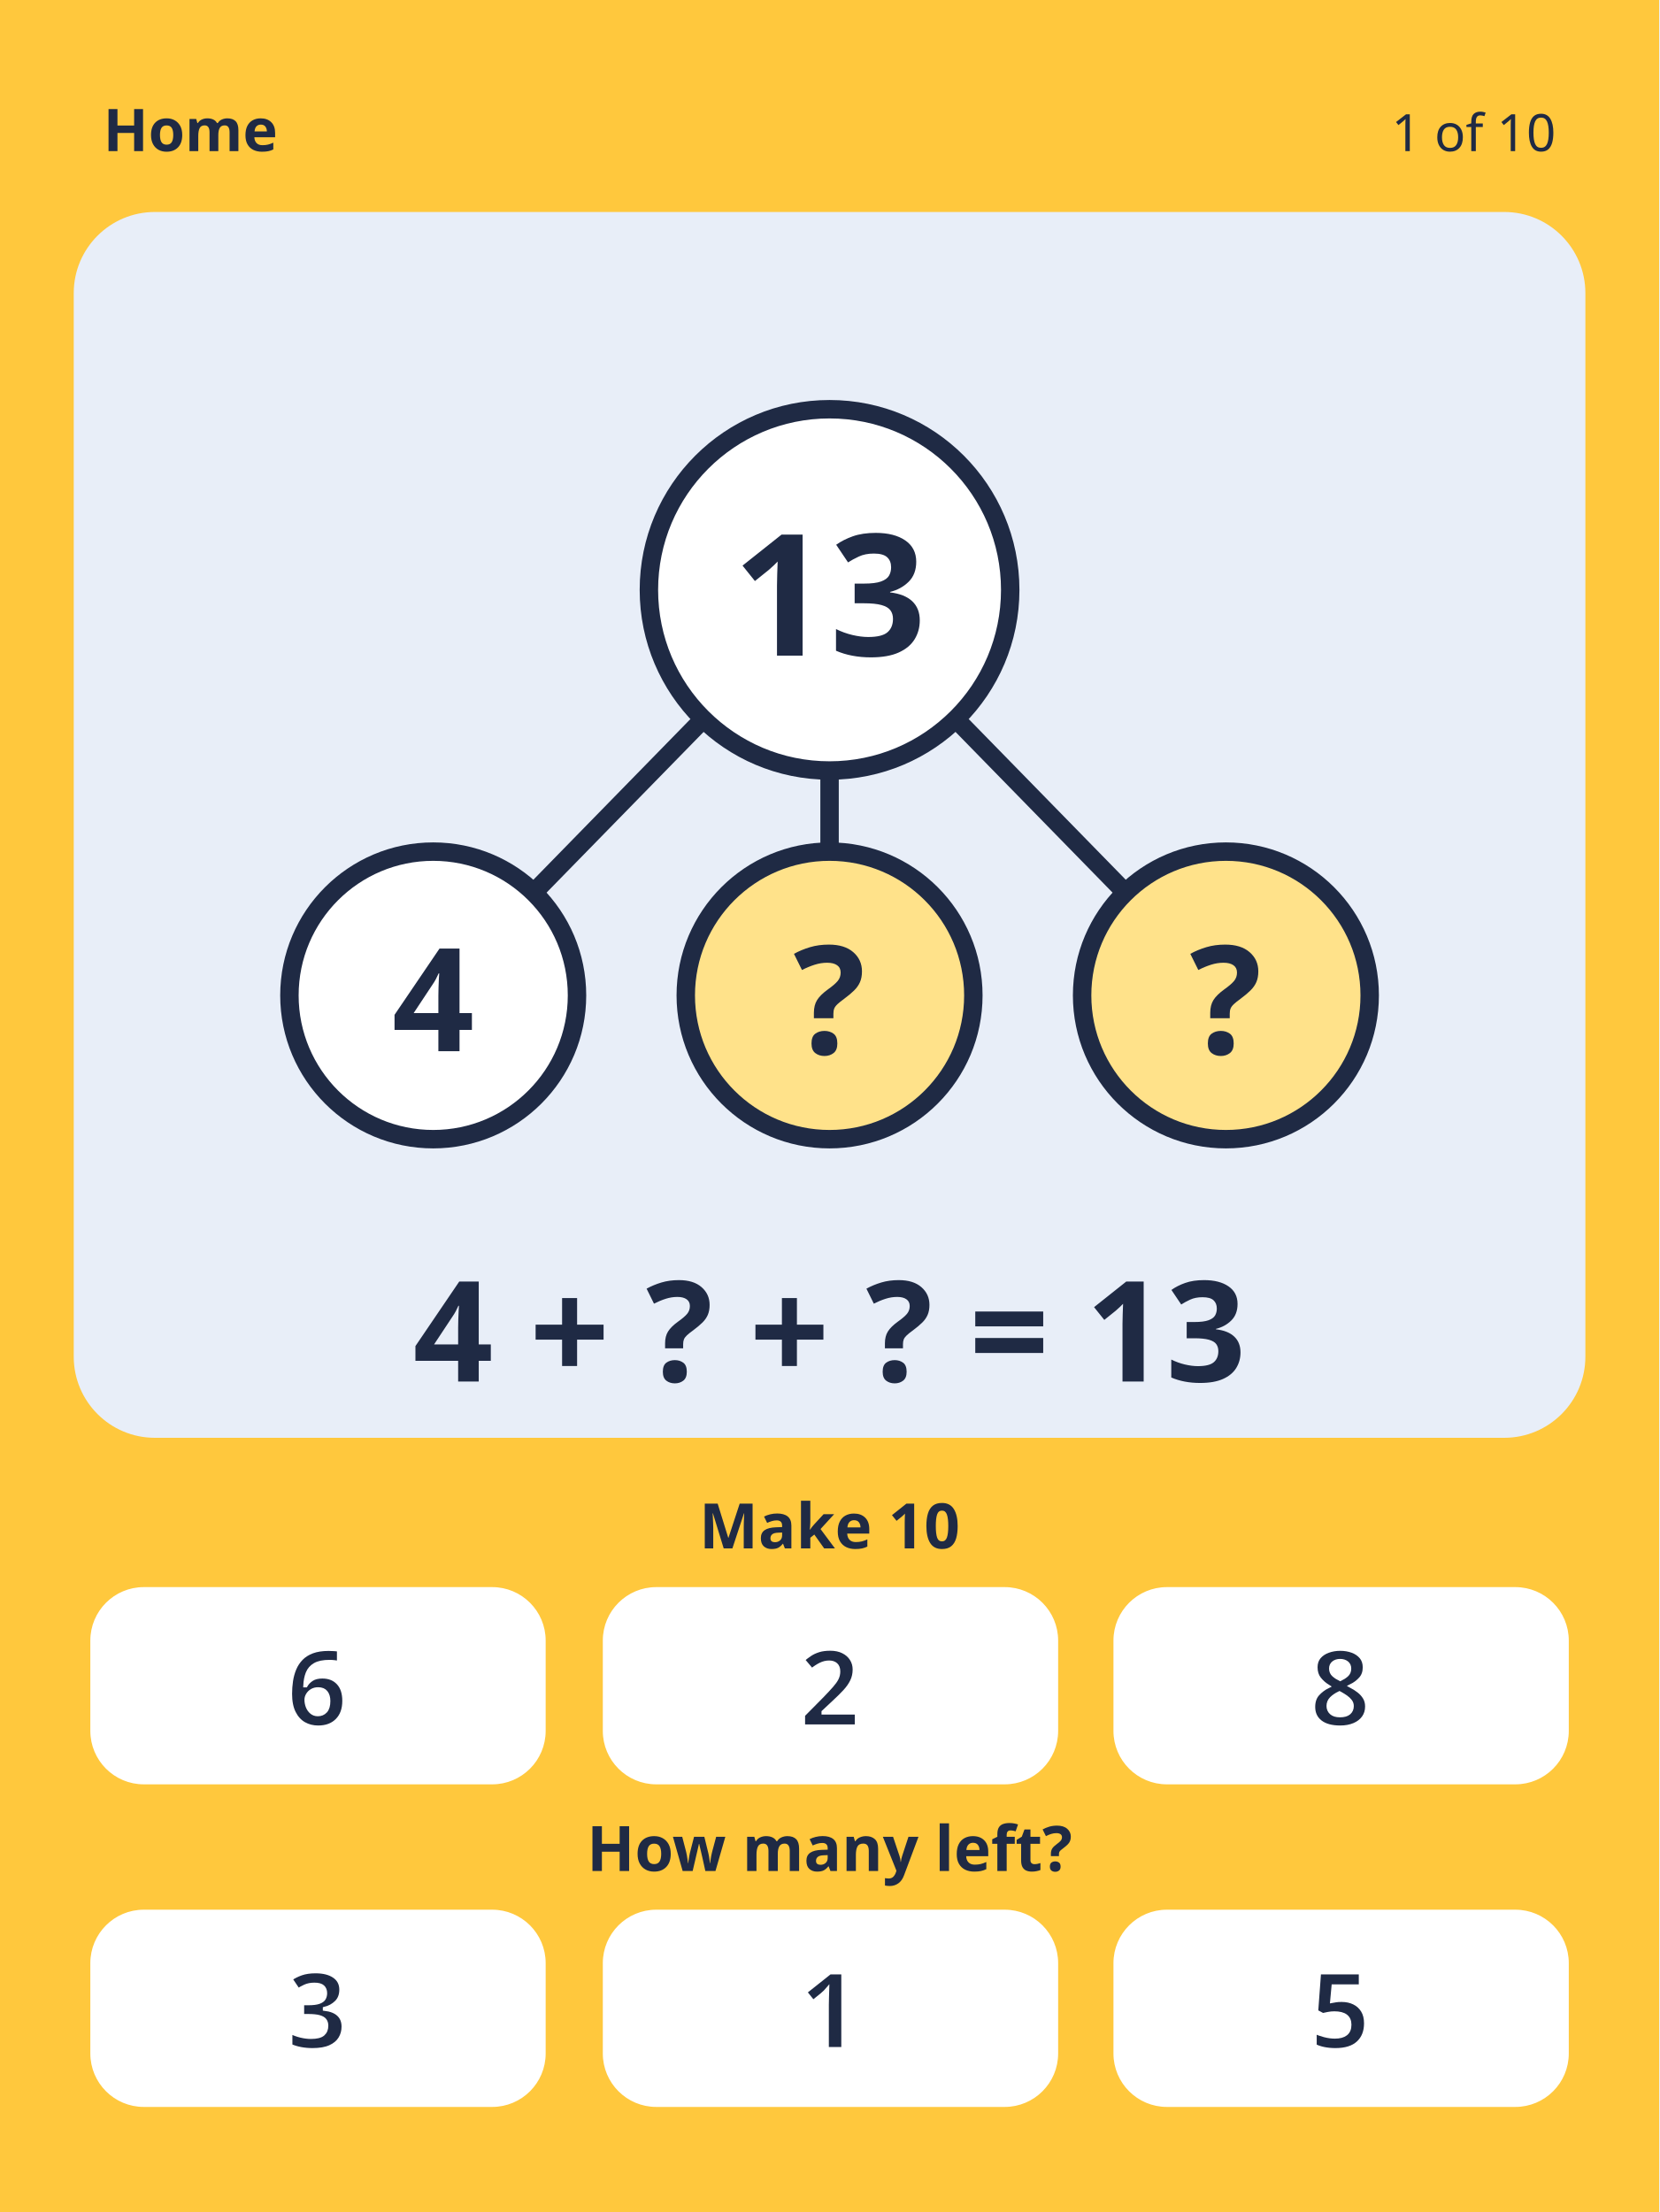
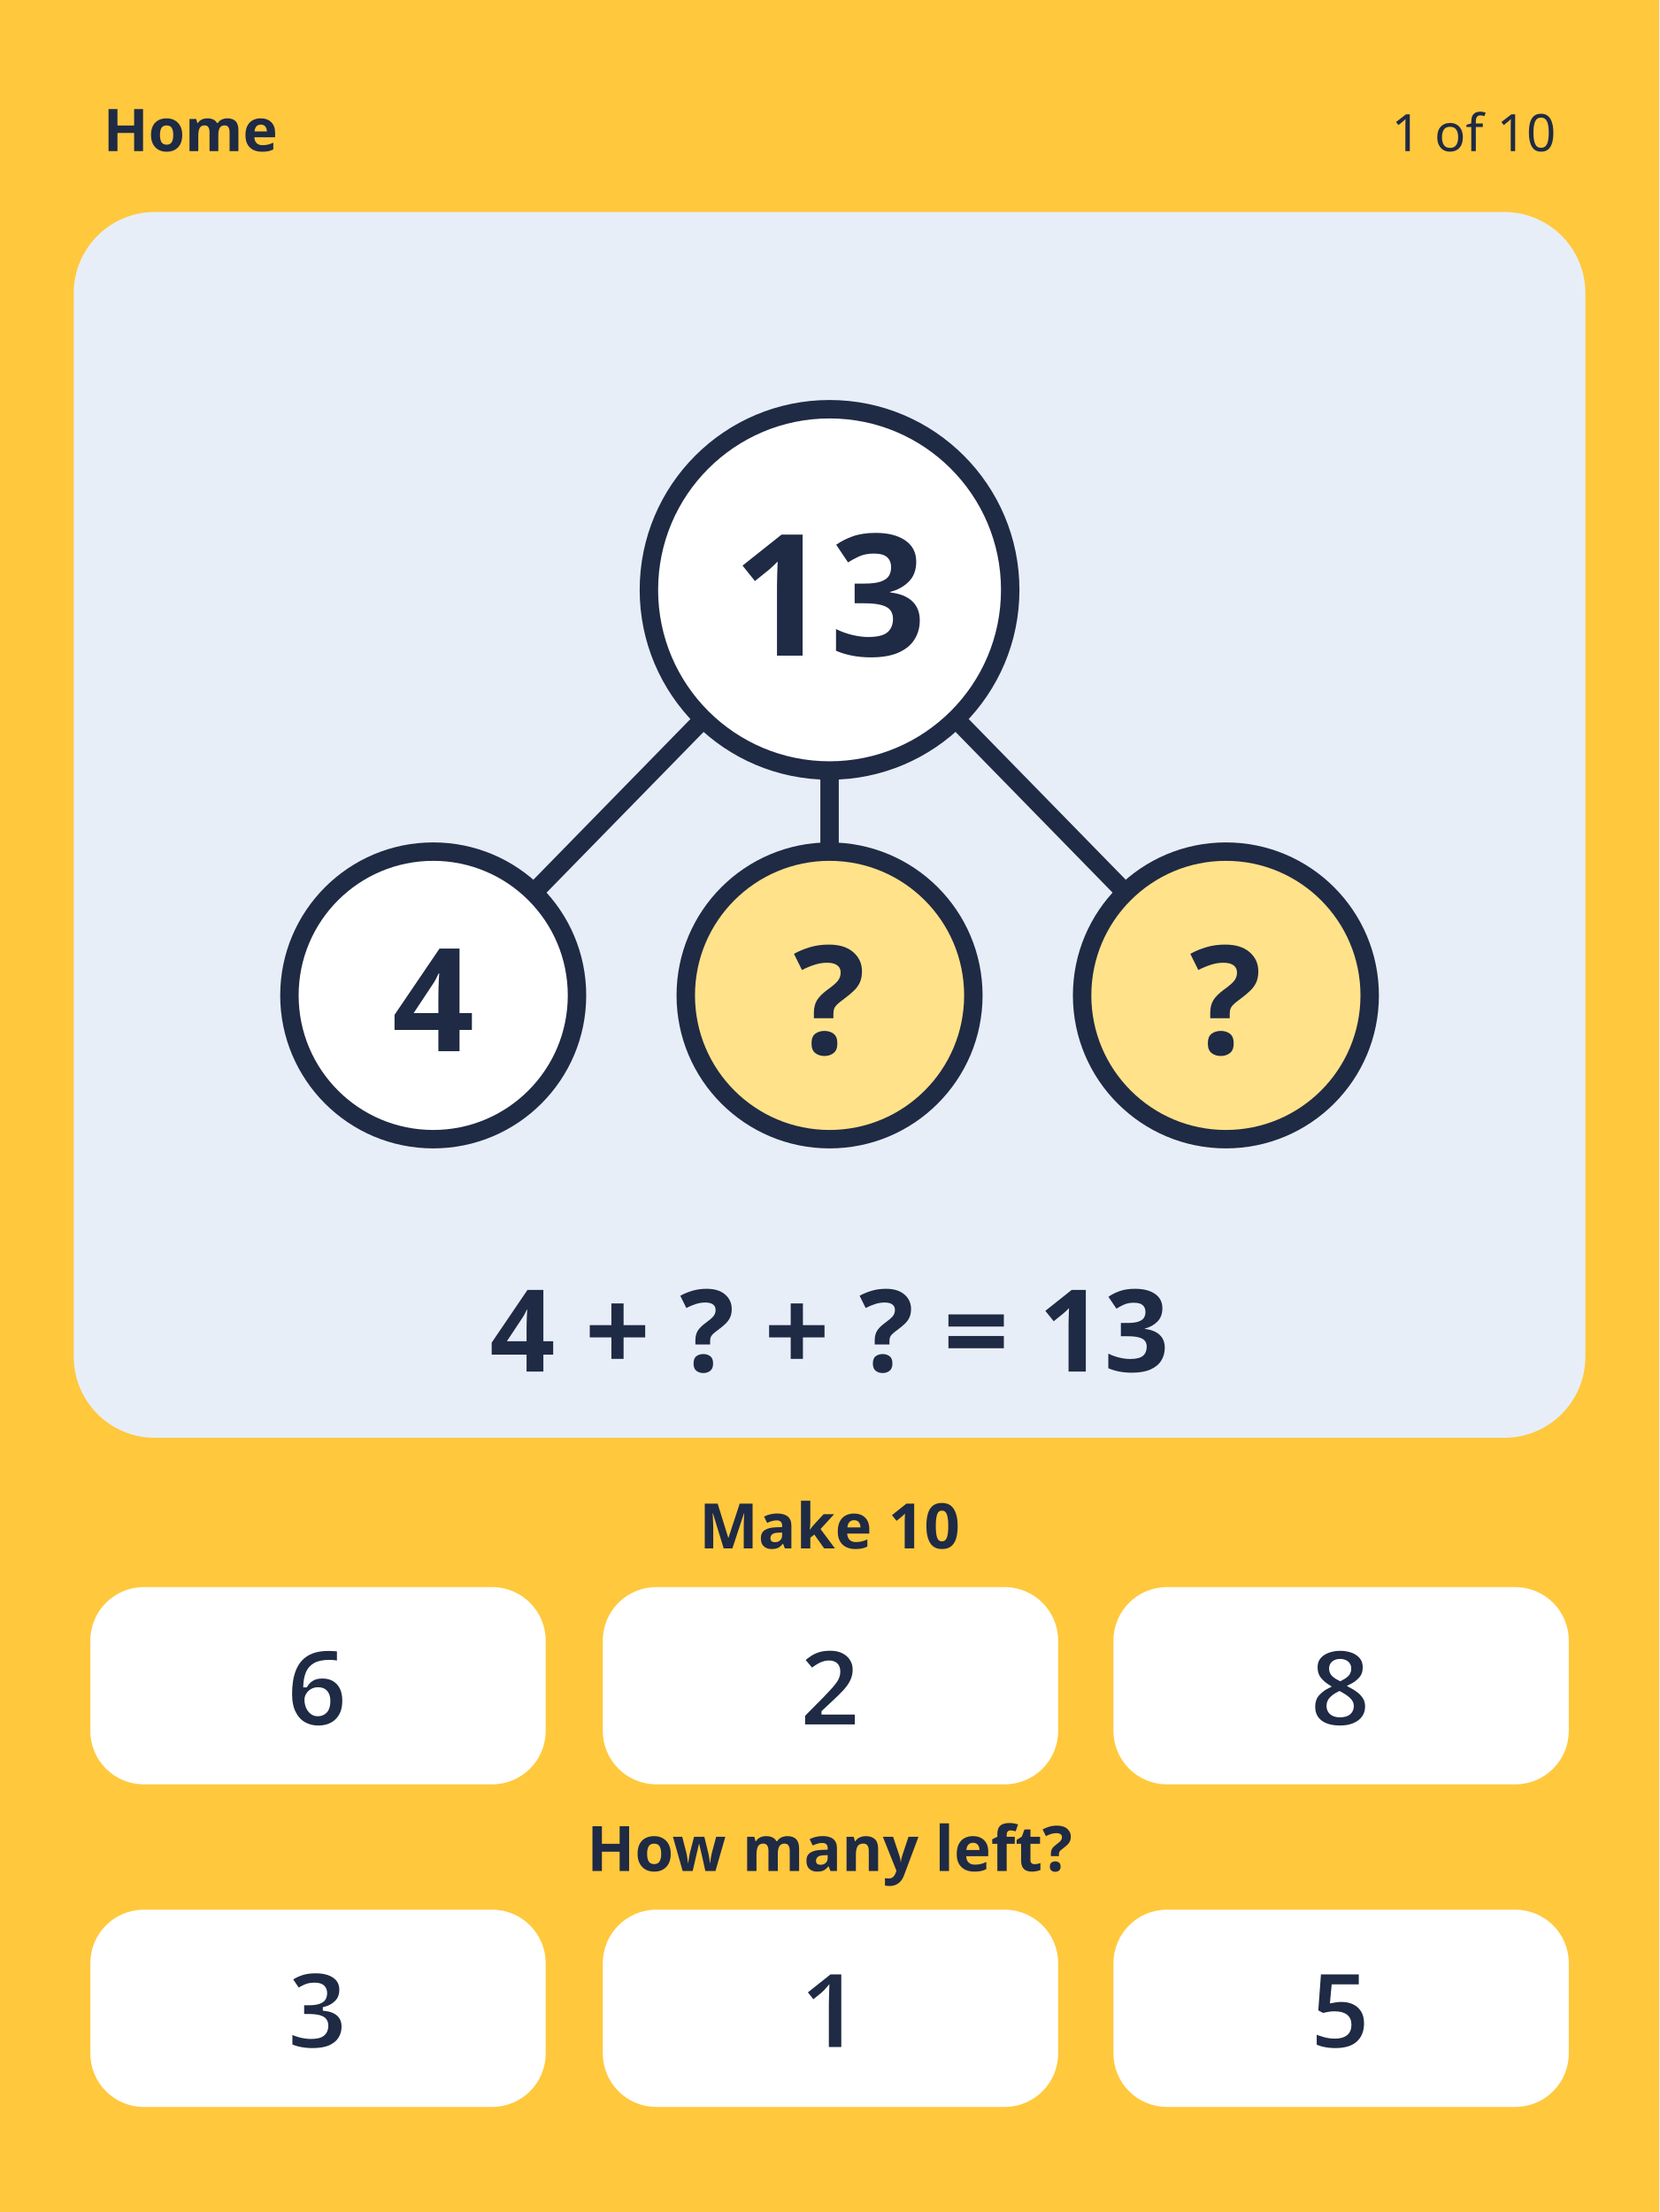
<svg xmlns="http://www.w3.org/2000/svg" width="900" height="1200" viewBox="0 0 900 1200">
  <rect width="900" height="1200" fill="#ffc83d" />
  <g fill="#1f2a44" font-family="Arial Rounded MT Bold, Comic Sans MS, sans-serif" font-weight="700">
    <text x="56" y="82" font-size="32">Home</text>
    <text x="844" y="82" text-anchor="end" font-size="28" font-weight="400">1 of 10</text>
  </g>
  <rect x="40" y="115" width="820" height="665" rx="44" fill="#e8eef8" />
  <g stroke="#1f2a44" stroke-width="10" stroke-linecap="round">
    <path d="M450 320 L235 540" />
    <path d="M450 320 L450 540" />
    <path d="M450 320 L665 540" />
  </g>
  <g fill="#fff" stroke="#1f2a44" stroke-width="10">
    <circle cx="450" cy="320" r="98" />
    <circle cx="235" cy="540" r="78" />
    <circle cx="450" cy="540" r="78" fill="#ffe28a" />
    <circle cx="665" cy="540" r="78" fill="#ffe28a" />
  </g>
  <g fill="#1f2a44" font-family="Arial Rounded MT Bold, Comic Sans MS, sans-serif" font-weight="700" text-anchor="middle" dominant-baseline="central">
    <text x="450" y="320" font-size="92">13</text>
    <text x="235" y="540" font-size="78">4</text>
    <text x="450" y="540" font-size="82">?</text>
    <text x="665" y="540" font-size="82">?</text>
-     <text x="450" y="720" font-size="76">4 + ? + ? = 13</text>
+     <text x="450" y="720" font-size="62">4 + ? + ? = 13</text>
  </g>
  <g fill="#1f2a44" font-family="Arial Rounded MT Bold, Comic Sans MS, sans-serif" font-weight="700" text-anchor="middle">
    <text x="450" y="840" font-size="34">Make 10</text>
    <text x="450" y="1015" font-size="34">How many left?</text>
  </g>
  <g fill="#fff" stroke="#ffffff" stroke-width="2" font-family="Arial Rounded MT Bold, Comic Sans MS, sans-serif" font-size="58" font-weight="700" text-anchor="middle" dominant-baseline="central">
    <rect x="50" y="862" width="245" height="105" rx="28" />
    <rect x="328" y="862" width="245" height="105" rx="28" />
    <rect x="605" y="862" width="245" height="105" rx="28" />
    <text x="172" y="914" fill="#1f2a44">6</text>
    <text x="450" y="914" fill="#1f2a44">2</text>
    <text x="727" y="914" fill="#1f2a44">8</text>
    <rect x="50" y="1037" width="245" height="105" rx="28" />
    <rect x="328" y="1037" width="245" height="105" rx="28" />
    <rect x="605" y="1037" width="245" height="105" rx="28" />
    <text x="172" y="1089" fill="#1f2a44">3</text>
    <text x="450" y="1089" fill="#1f2a44">1</text>
    <text x="727" y="1089" fill="#1f2a44">5</text>
  </g>
</svg>
